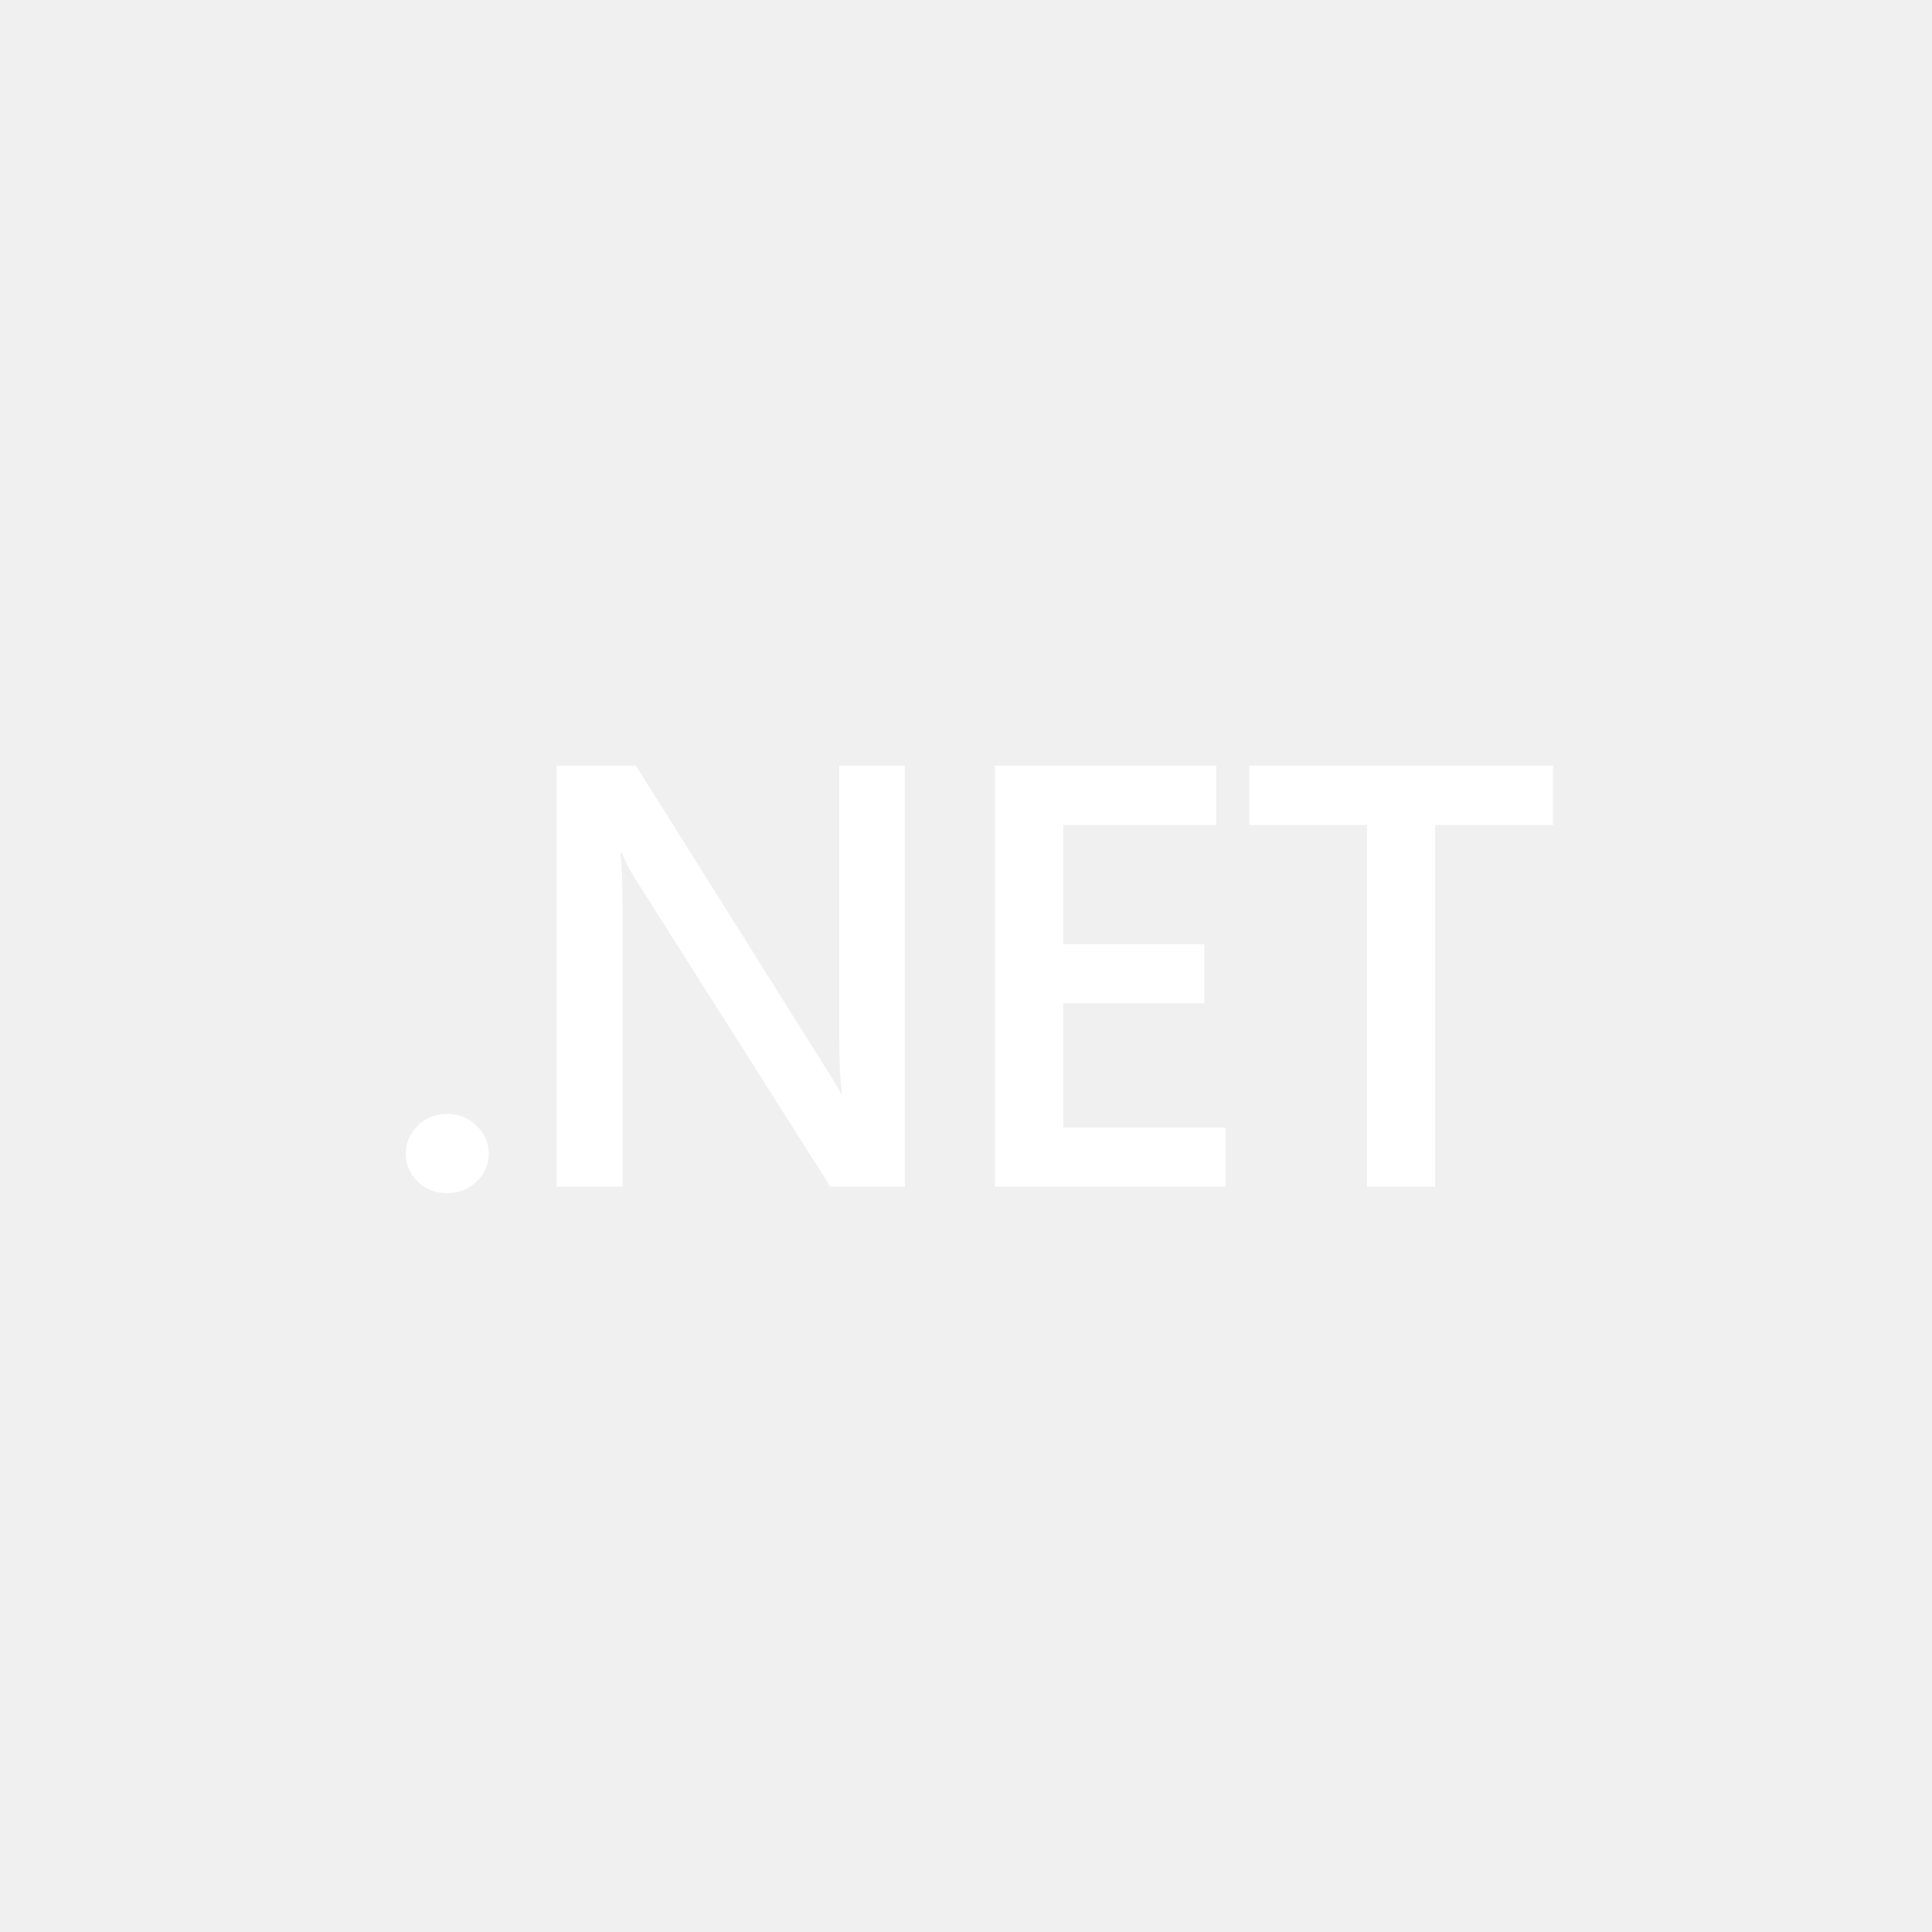
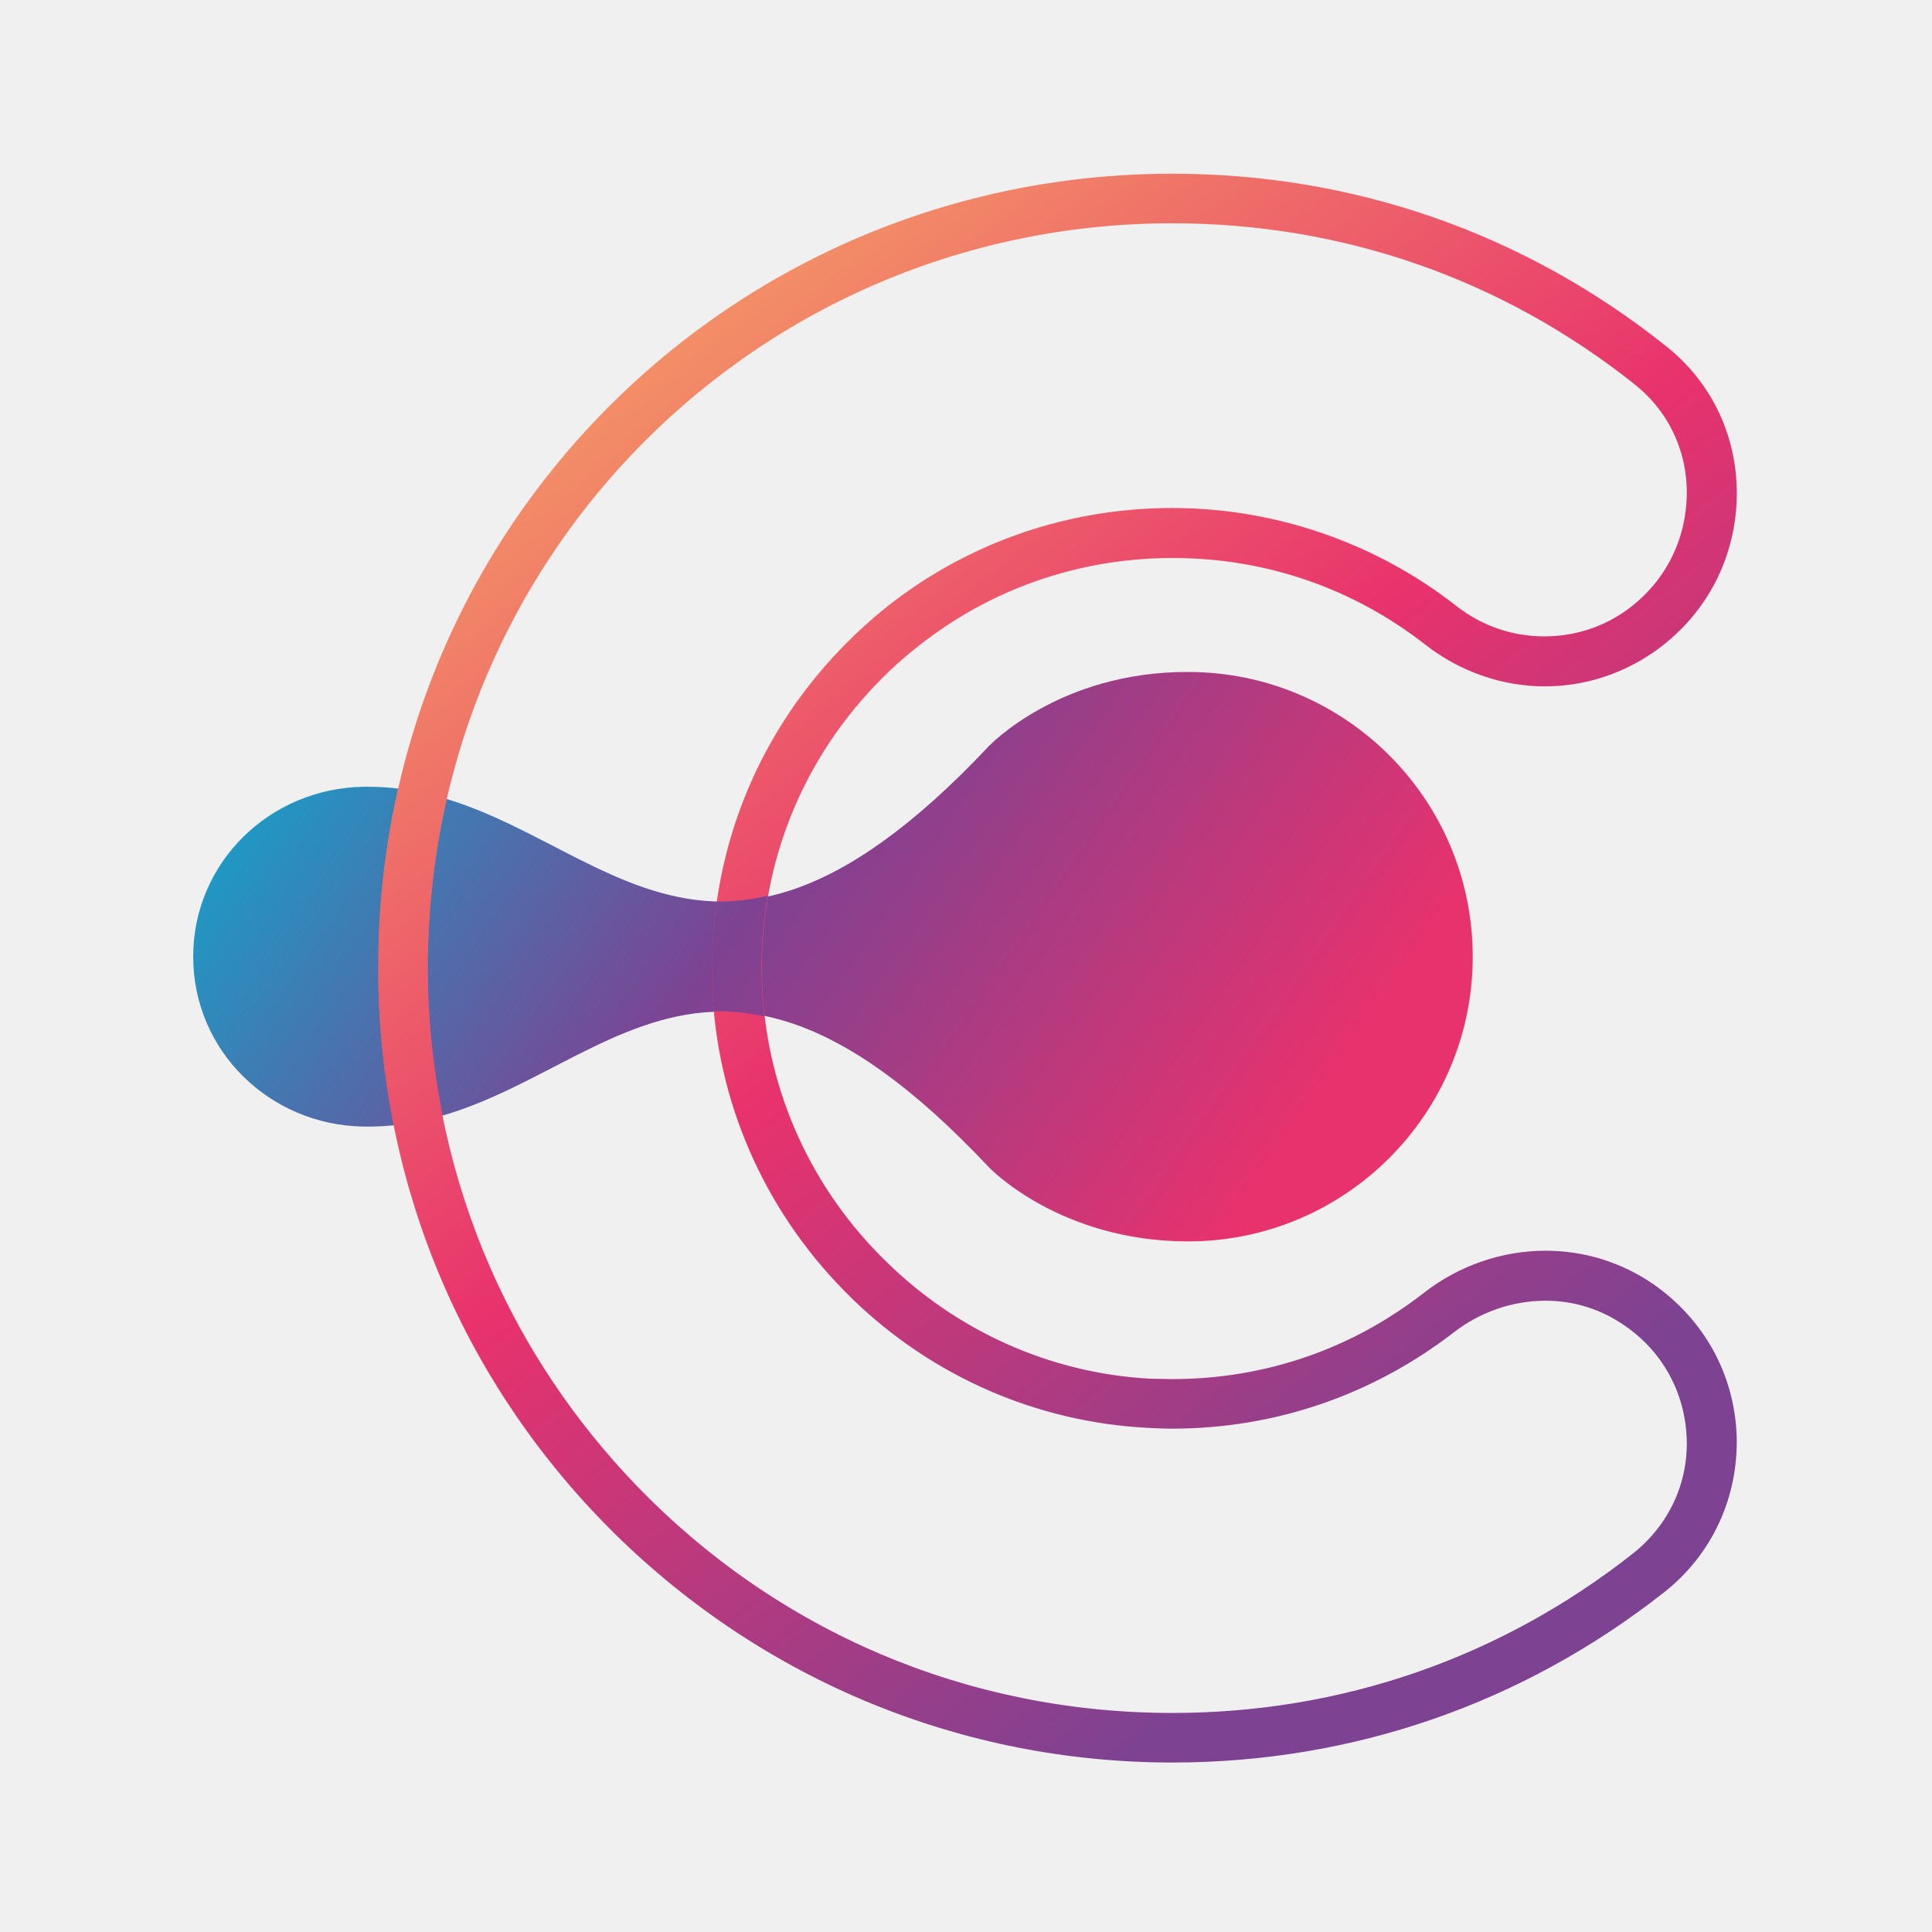
- <svg xmlns="http://www.w3.org/2000/svg" width="456" height="456" viewBox="0 0 456 456" version="1.1" xml:space="preserve" style="fill-rule:evenodd;clip-rule:evenodd;stroke-linejoin:round;stroke-miterlimit:2;">
-   <path d="m 105.5,281.609 c -2.703,0 -5.001,-0.9 -6.893,-2.702 -1.892,-1.848 -2.838,-4.042 -2.838,-6.582 0,-2.587 0.946,-4.804 2.838,-6.652 1.892,-1.848 4.19,-2.772 6.893,-2.772 2.748,0 5.068,0.924 6.96,2.772 1.937,1.848 2.906,4.064 2.906,6.652 0,2.54 -0.968,4.734 -2.906,6.582 -1.892,1.802 -4.212,2.702 -6.96,2.702 z" style="fill:#ffffff;fill-rule:nonzero;stroke-width:0.838" />
-   <path d="M 213.561,280.084 H 195.99 L 149.7,207.054 c -1.171,-1.848 -2.14,-3.765 -2.906,-5.751 h -0.406 c 0.361,2.125 0.541,6.675 0.541,13.65 v 65.132 h -15.543 v -99.36 h 18.719 l 44.737,71.298 c 1.892,2.957 3.109,4.989 3.649,6.098 h 0.27 c -0.45,-2.632 -0.676,-7.09 -0.676,-13.373 v -64.023 h 15.476 z" style="fill:#ffffff;fill-rule:nonzero;stroke-width:0.838" />
-   <path d="m 289.251,280.084 h -54.401 v -99.36 h 52.238 v 13.997 h -36.154 v 28.131 h 33.316 v 13.927 h -33.316 v 29.378 h 38.316 z" style="fill:#ffffff;fill-rule:nonzero;stroke-width:0.838" />
-   <path d="M 366.565,194.721 H 338.722 v 85.363 h -16.084 v -85.363 h -27.775 v -13.997 h 71.701 z" style="fill:#ffffff;fill-rule:nonzero;stroke-width:0.838" />
+ <svg xmlns="http://www.w3.org/2000/svg" version="1.1" id="Lag_1" x="0px" y="0px" viewBox="0 0 456 456" style="enable-background:new 0 0 456 456;" xml:space="preserve">
+   <style type="text/css">
+ 	.st0{fill:url(#SVGID_1_);}
+ 	.st1{fill:url(#SVGID_00000157279364745186097640000013223716783225238428_);}
+ 	.st2{fill:url(#SVGID_00000181049242182764537190000011602367624155923852_);}
+ 	.st3{fill:url(#SVGID_00000140737339769491736870000001361467128408850085_);}
+ </style>
+   <linearGradient id="SVGID_1_" gradientUnits="userSpaceOnUse" x1="60.801" y1="333.516" x2="294.168" y2="171.961" gradientTransform="matrix(1 0 0 -1 0 458)">
+     <stop offset="0" style="stop-color:#00B5D4" />
+     <stop offset="0.52" style="stop-color:#7E4292" />
+     <stop offset="1" style="stop-color:#E8326D" />
+   </linearGradient>
+   <path class="st0" d="M233.4,176.1c-72.5,77.1-95.7,8.6-147.7,9.6c-22.1,0.4-40.1,17.9-40.1,40.1s18,39.7,40.1,40.1  c52,1,75.2-67.6,147.7,9.6c0,0,16.6,17.5,47,17.5c37.1,0,67.2-30.1,67.2-67.2s-30.1-67.2-67.2-67.2  C250,158.5,233.4,176.1,233.4,176.1L233.4,176.1z" />
+   <linearGradient id="SVGID_00000136397714925583922170000010797835735859776935_" gradientUnits="userSpaceOnUse" x1="360.93" y1="119.903" x2="116.414" y2="429.114" gradientTransform="matrix(1 0 0 -1 0 458)">
+     <stop offset="0" style="stop-color:#7E4292" />
+     <stop offset="0.44" style="stop-color:#E8326D" />
+     <stop offset="0.8" style="stop-color:#F28867" />
+     <stop offset="1" style="stop-color:#F8B365" />
+   </linearGradient>
+   <path style="fill:url(#SVGID_00000136397714925583922170000010797835735859776935_);" d="M390.1,303c-7.5-5.1-16.2-7.8-25.3-7.8  c-10.3,0-20.5,3.5-28.8,10c-17.1,13.3-37.6,20.3-59.3,20.3c-1.8,0-3.5-0.1-5.3-0.1c-24-1.3-45.9-11.6-62.2-27.6  c-17.3-16.8-28.3-39.9-29.3-65.3c-1.1-26.6,8.5-51.9,27-71.1c4.1-4.3,8.6-8.1,13.3-11.5c16.3-11.8,35.9-18.2,56.6-18.2  c21.9,0,42.6,7.1,59.8,20.6c8,6.2,17.9,9.7,28,9.7c9.2,0,18-2.8,25.6-8c12-8.3,19.2-21.4,19.7-36c0.5-14.3-5.6-27.6-16.8-36.4  C359.7,55,319.5,41,276.7,41c-66.5,0-124.8,34.2-158.1,86.2c-17.4,27.2-27.9,59.3-29.2,94v0.1c-0.1,3.3-0.1,6.8-0.1,10.4  c0.8,49.4,20.7,95.7,55.9,130.4c35.3,34.7,82,53.9,131.5,53.9c42.6,0,82.7-13.9,116.1-40.2c11.3-8.9,17.5-22.4,17.1-36.8  C409.4,324.4,402.2,311.4,390.1,303L390.1,303z M385.5,366.6c-31.3,24.7-68.9,37.7-108.8,37.7c-48.2,0-93.2-19.1-126.6-53.8  c-14.5-15.1-26.1-32.4-34.3-51.1c-9.2-21-14.3-43.8-14.8-67.2c-0.1-3.8-0.1-7.2,0.1-10.4c1.6-44.5,19.5-84.4,47.8-114.3  c32-33.8,77.4-54.8,127.8-54.8c40.1,0,77.8,13.1,109.1,38c8.2,6.5,12.7,16.3,12.3,26.8c-0.4,10.9-5.7,20.6-14.6,26.8  c-5.6,3.9-12.2,5.9-19,5.9c-7.6,0-14.8-2.5-20.8-7.2c-19-14.9-42.8-23.1-67-23.1c-22.7,0-44.3,6.9-62.4,19.6  c-5.7,4-11,8.6-15.9,13.7c-20.4,21.2-31.1,49-30.3,78.4l0,1.2c1,27,12.1,52.5,31.2,71.9c0.6,0.6,1.3,1.3,1.9,1.9  c18.9,18.3,43.4,29,69.5,30.4c2,0.1,3.9,0.2,5.9,0.2c24.3,0,47.3-7.9,66.5-22.7c6.3-4.9,14-7.5,21.7-7.5c6.7,0,13.1,2,18.7,5.9  c8.9,6.1,14.2,15.8,14.6,26.6C398.5,350,393.9,359.9,385.5,366.6L385.5,366.6z" />
+   <linearGradient id="SVGID_00000101097917364690671490000007888074382696315800_" gradientUnits="userSpaceOnUse" x1="253.861" y1="35.233" x2="9.345" y2="344.443" gradientTransform="matrix(1 0 0 -1 0 458)">
+     <stop offset="0" style="stop-color:#7E4292" />
+     <stop offset="0.44" style="stop-color:#E8326D" />
+     <stop offset="0.8" style="stop-color:#F28867" />
+     <stop offset="1" style="stop-color:#F8B365" />
+   </linearGradient>
+   <path style="fill:url(#SVGID_00000101097917364690671490000007888074382696315800_);" d="M101,232.1c-0.1-3.8-0.1-7.2,0.1-10.4  c0.4-11.3,1.9-22.4,4.3-33c-3.7-1.2-7.5-2-11.4-2.6c-2.6,11.3-4.2,23-4.6,35v0.1c-0.1,3.3-0.1,6.8-0.1,10.4  c0.2,11.5,1.4,22.7,3.6,33.8c4-0.5,7.8-1.3,11.5-2.4C102.4,252.9,101.2,242.6,101,232.1L101,232.1z" />
+   <linearGradient id="SVGID_00000149379184013938251410000007159688332099788966_" gradientUnits="userSpaceOnUse" x1="50.181" y1="319.304" x2="283.54" y2="157.742" gradientTransform="matrix(1 0 0 -1 0 458)">
+     <stop offset="0" style="stop-color:#00B5D4" />
+     <stop offset="0.52" style="stop-color:#7E4292" />
+     <stop offset="1" style="stop-color:#E8326D" />
+   </linearGradient>
+   <path style="fill:url(#SVGID_00000149379184013938251410000007159688332099788966_);" d="M169.2,212.8c-0.9,6.2-1.3,12.5-1.1,18.8  l0,1.2c0.1,2,0.2,4,0.4,5.9c3.8-0.1,7.8,0.3,11.9,1.2c-0.3-2.5-0.5-5-0.6-7.5c-0.3-7.1,0.2-14.1,1.4-21  C177.1,212.4,173.1,212.8,169.2,212.8L169.2,212.8z" />
</svg>
